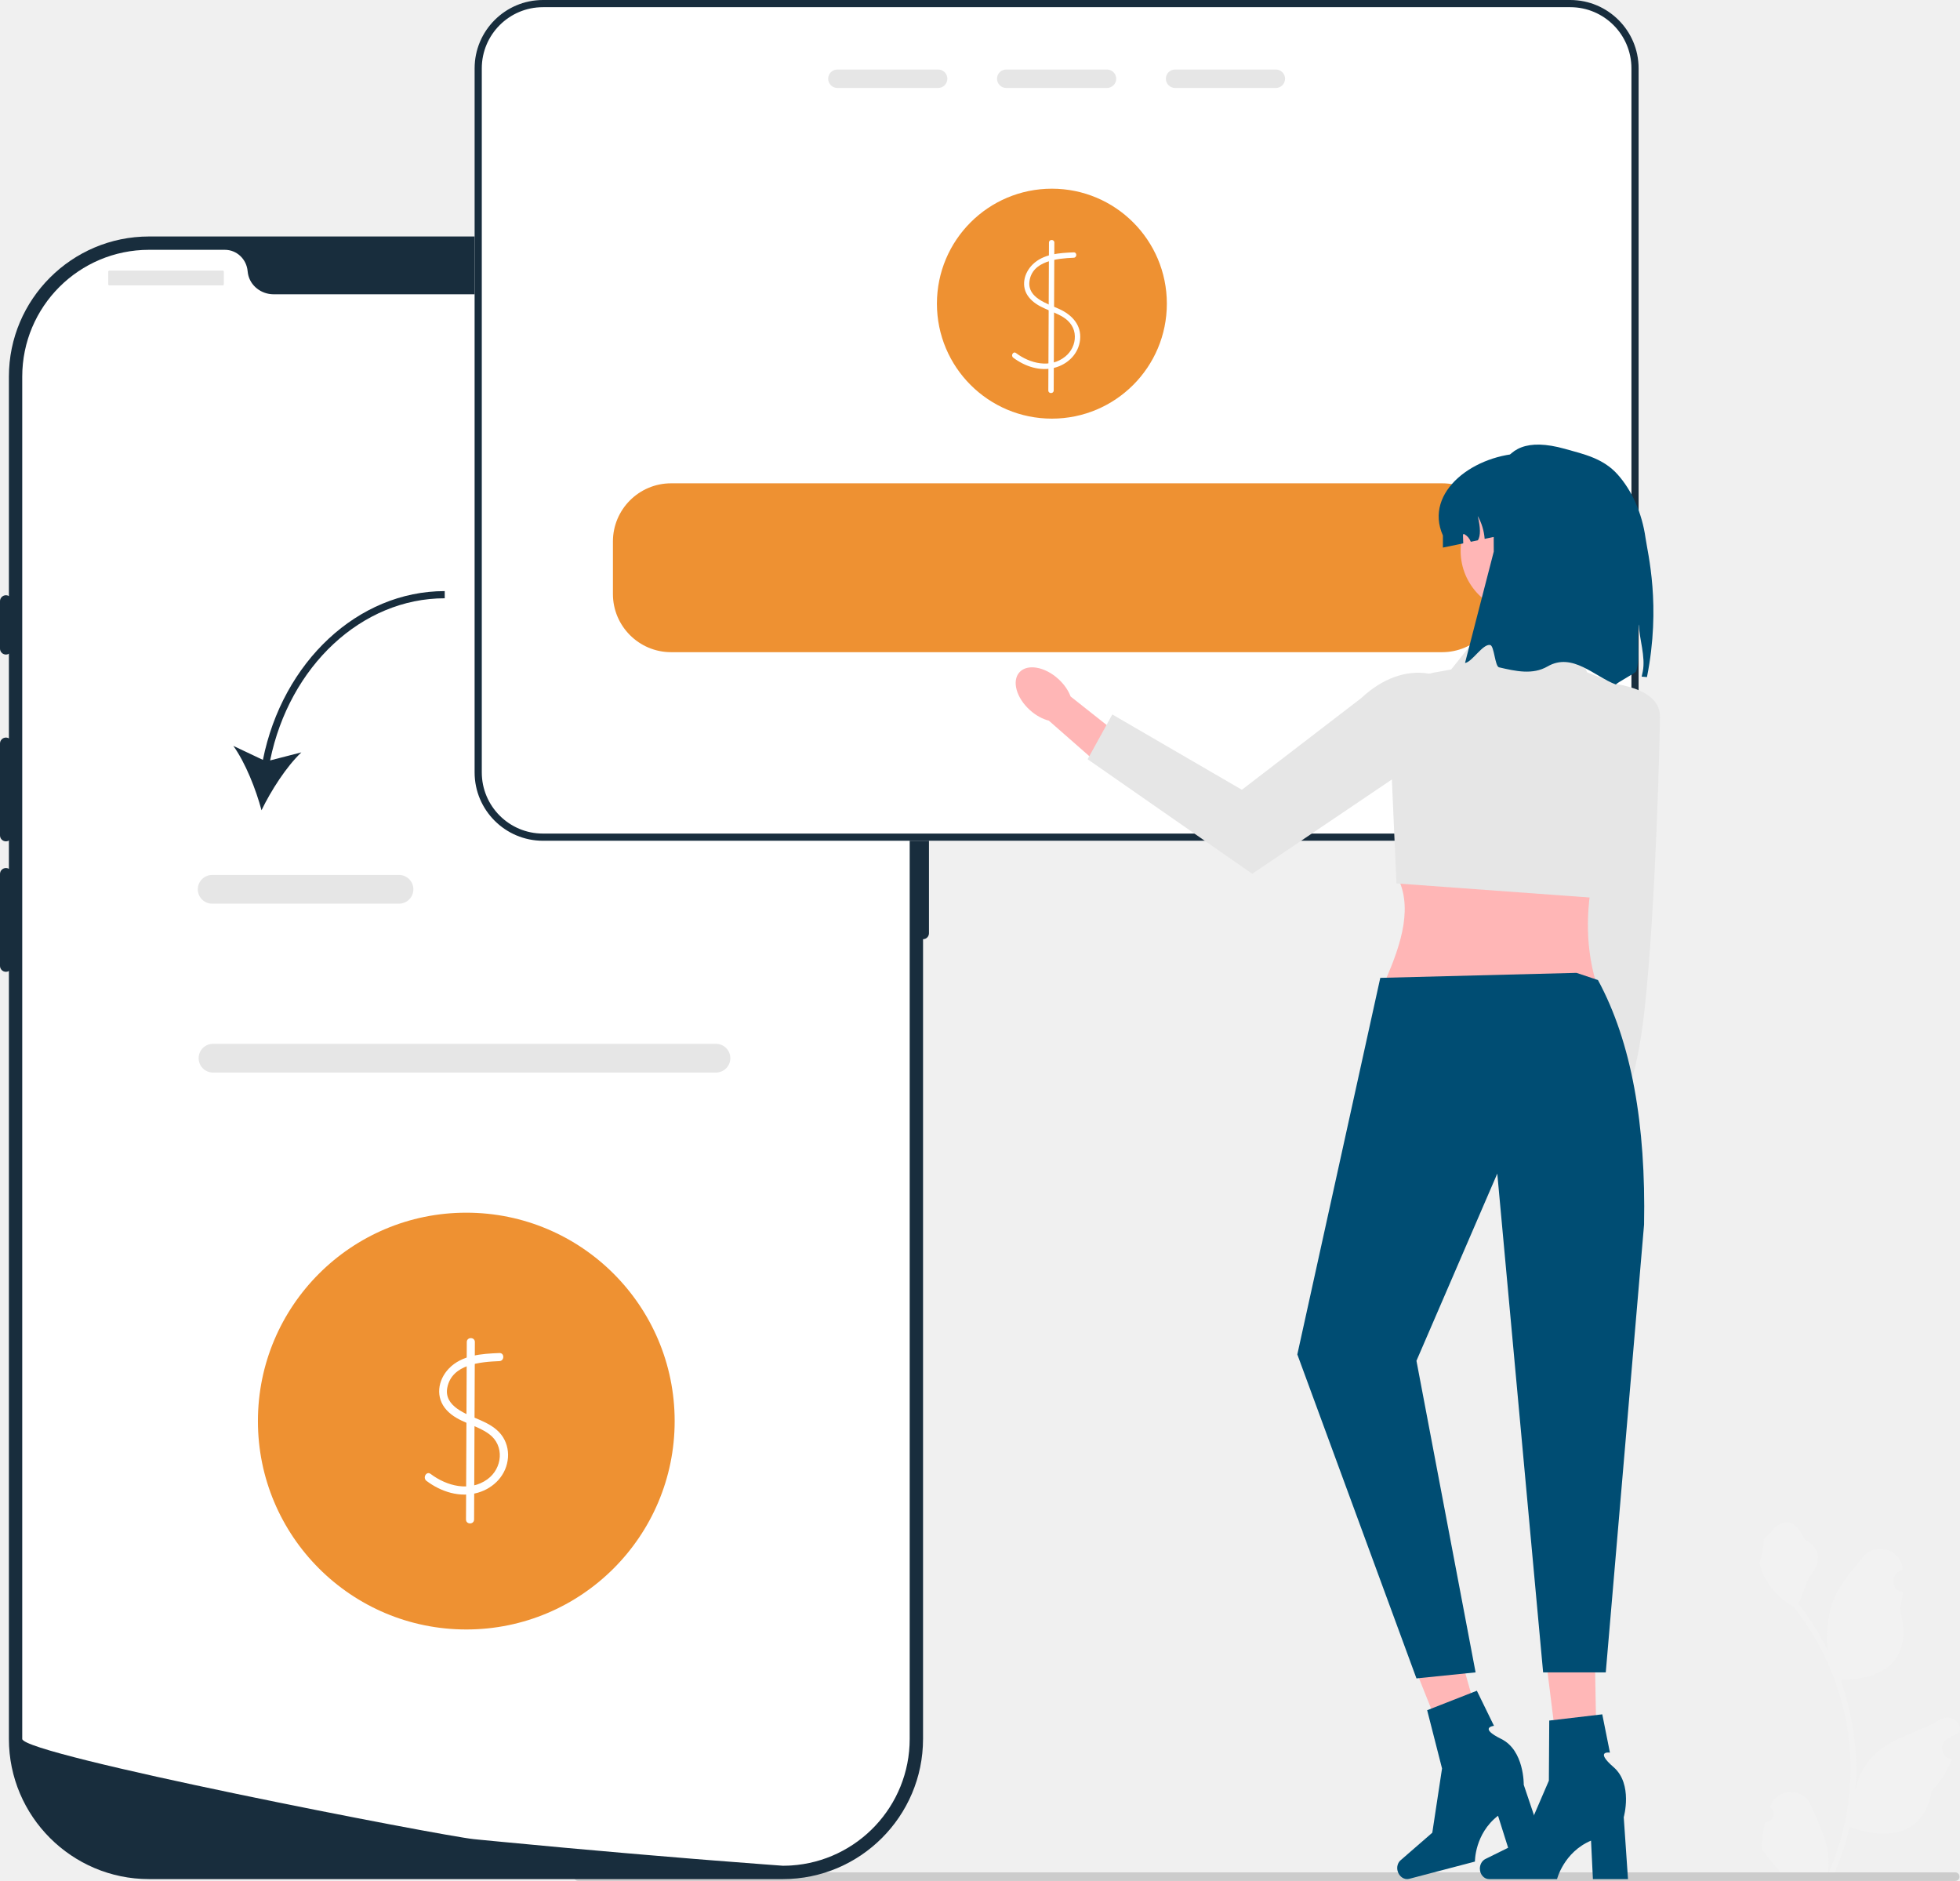
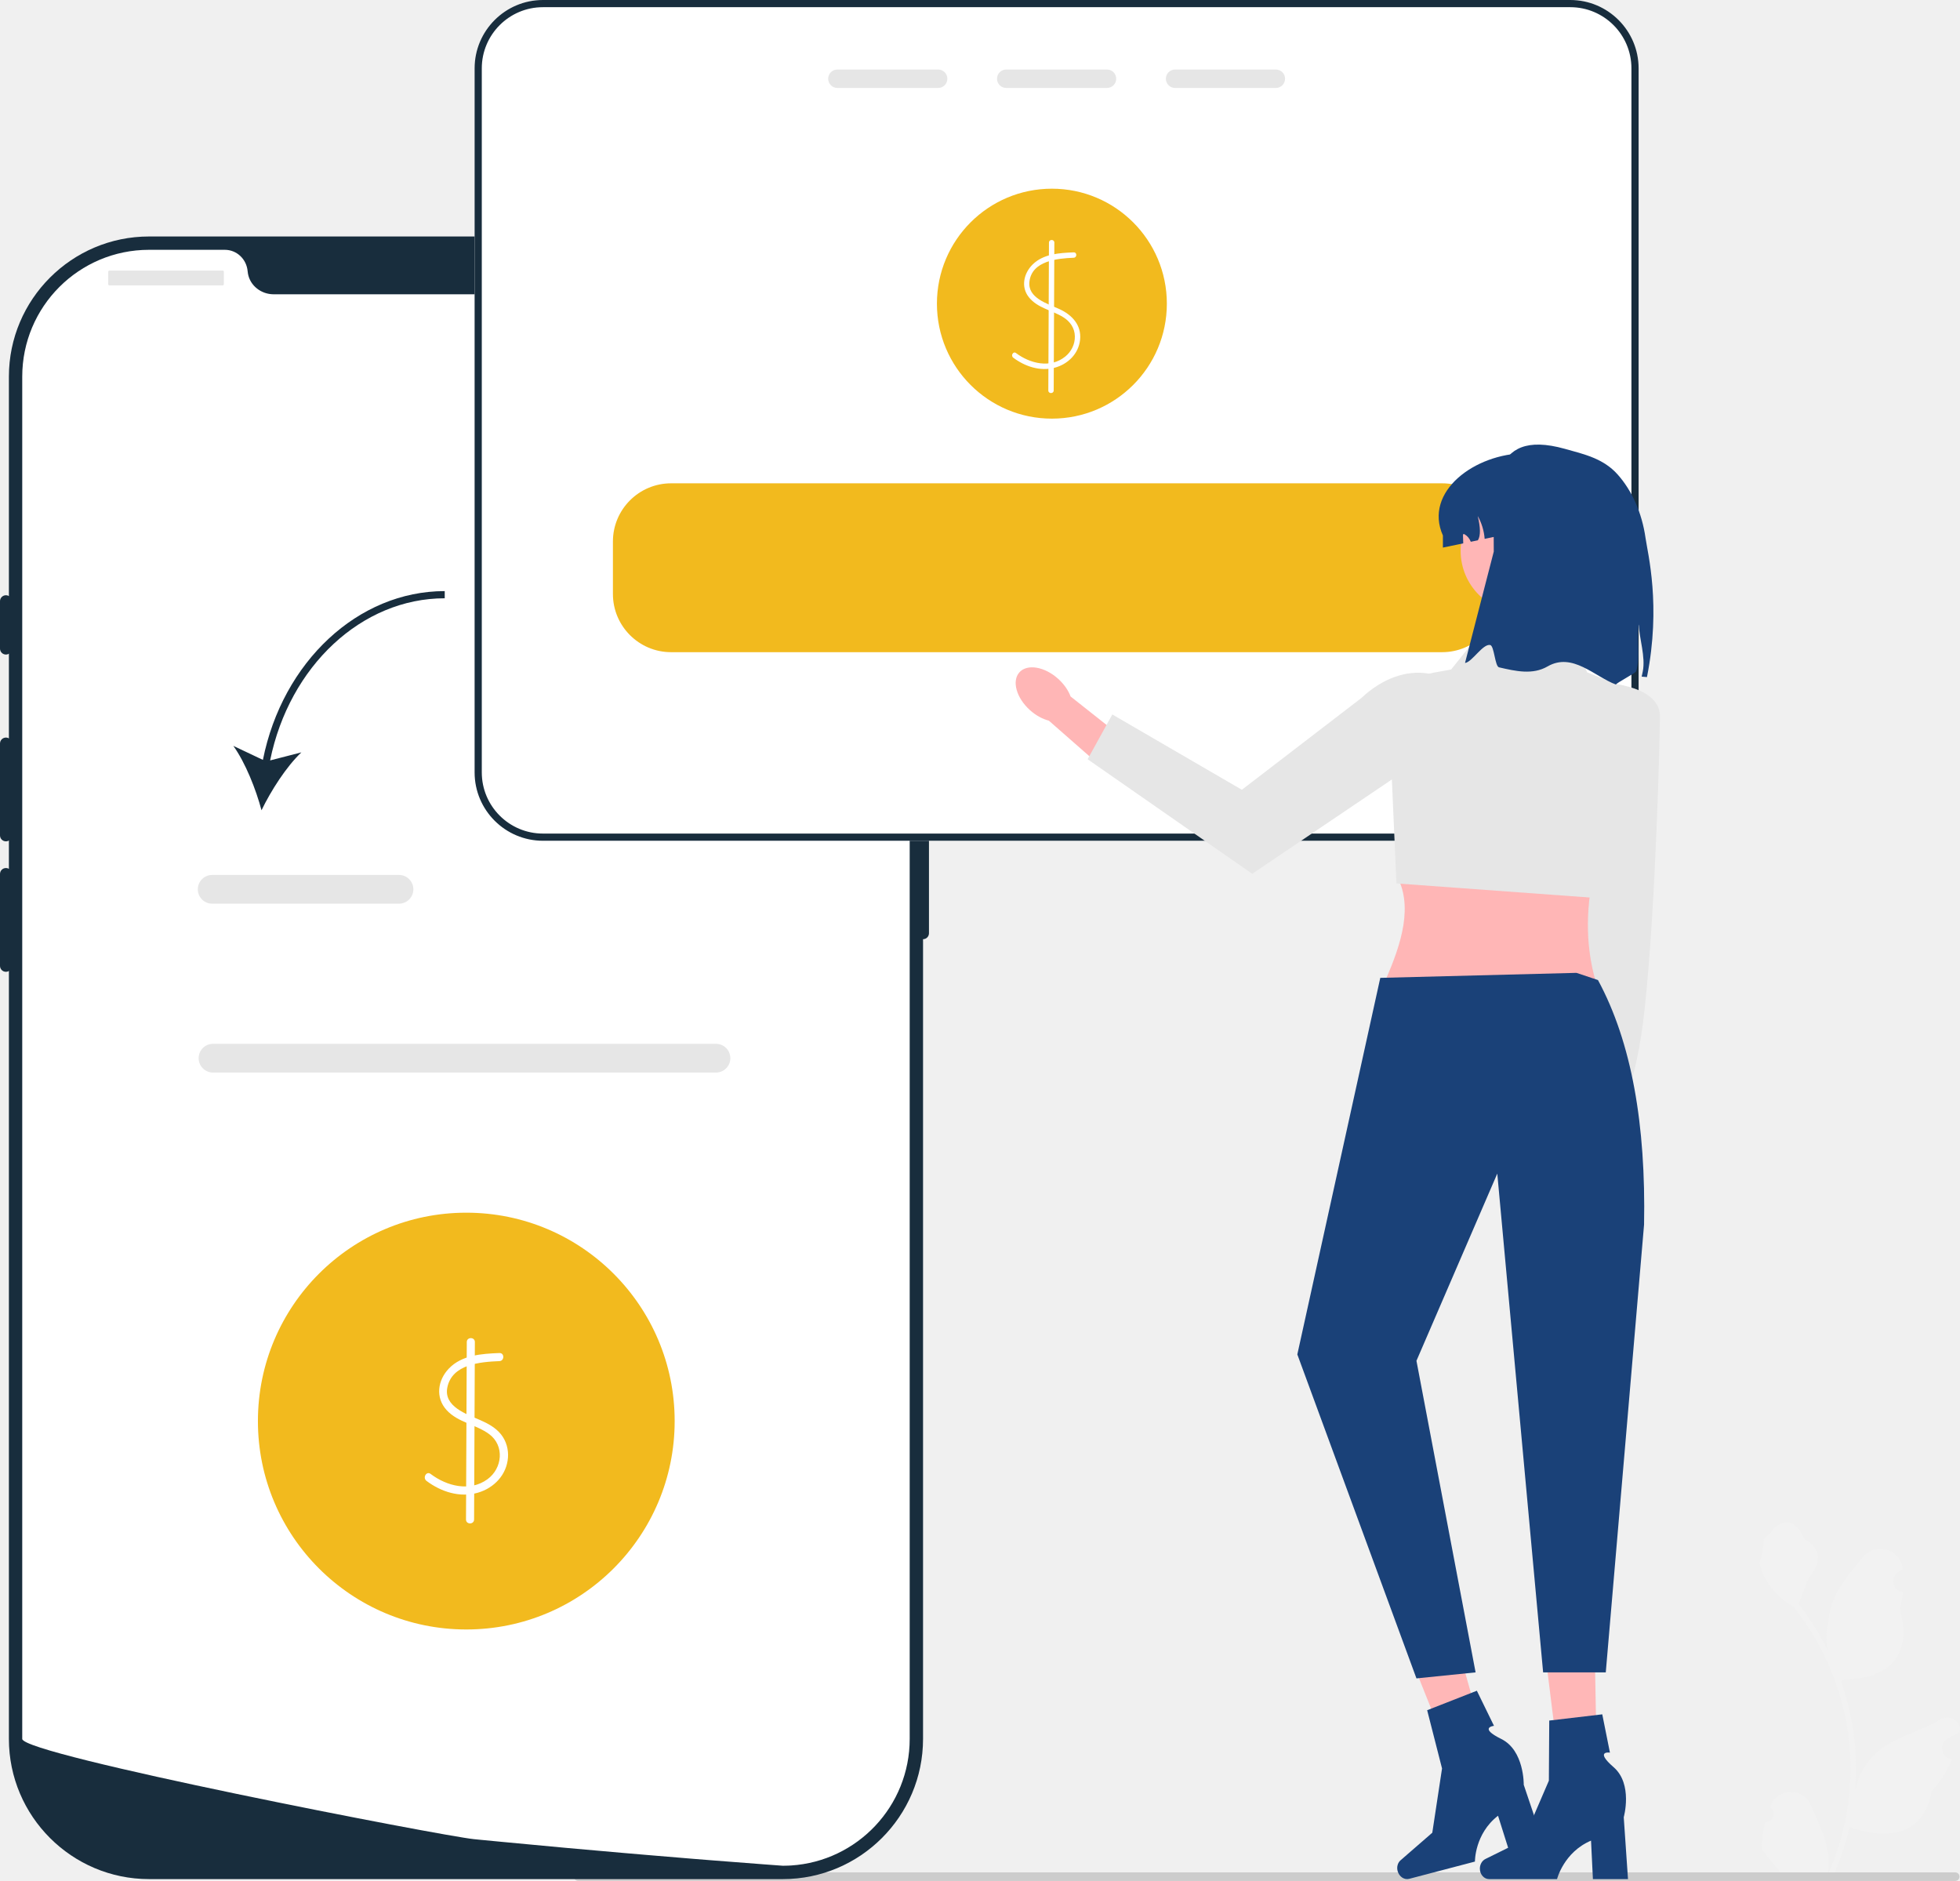
<svg xmlns="http://www.w3.org/2000/svg" width="545.563" height="523.501" viewBox="0 0 545.563 523.501">
  <path d="M491.304,507.168c2.066,.129,3.208-2.437,1.645-3.933l-.155-.618c.02-.05,.041-.099,.062-.148,2.089-4.982,9.17-4.947,11.241,.042,1.839,4.428,4.179,8.864,4.756,13.546,.258,2.067,.142,4.172-.316,6.2,4.308-9.411,6.575-19.687,6.575-30.021,0-2.597-.142-5.193-.433-7.783-.239-2.119-.568-4.224-.995-6.31-2.306-11.277-7.299-22.018-14.5-30.99-3.462-1.892-6.349-4.851-8.093-8.397-.626-1.279-1.117-2.655-1.35-4.056,.394,.052,1.486-5.949,1.188-6.317,.549-.833,1.532-1.247,2.131-2.06,2.982-4.043,7.091-3.337,9.236,2.157,4.582,2.313,4.627,6.148,1.815,9.837-1.789,2.347-2.035,5.522-3.604,8.035,.162,.207,.329,.407,.491,.614,2.961,3.798,5.522,7.88,7.681,12.169-.61-4.766,.291-10.508,1.826-14.21,1.748-4.217,5.025-7.769,7.91-11.415,3.466-4.379,10.573-2.468,11.184,3.083,.006,.054,.012,.107,.017,.161-.429,.242-.848,.499-1.259,.77-2.339,1.547-1.531,5.174,1.241,5.602l.063,.01c-.155,1.544-.42,3.074-.807,4.579,3.702,14.316-4.29,19.53-15.701,19.764-.252,.129-.497,.258-.749,.381,1.156,3.255,2.08,6.594,2.764,9.979,.614,2.99,1.04,6.013,1.279,9.049,.297,3.83,.271,7.68-.052,11.503l.019-.136c.82-4.211,3.107-8.145,6.427-10.87,4.946-4.063,11.933-5.559,17.268-8.824,2.568-1.572,5.859,.459,5.411,3.437l-.022,.143c-.794,.323-1.569,.698-2.319,1.117-.429,.242-.848,.499-1.259,.77-2.339,1.547-1.531,5.174,1.241,5.602l.063,.01c.045,.006,.084,.013,.129,.019-1.363,3.236-3.262,6.239-5.639,8.829-2.315,12.497-12.256,13.683-22.89,10.044h-.006c-1.163,5.064-2.861,10.011-5.044,14.726h-18.02c-.065-.2-.123-.407-.181-.607,1.666,.103,3.346,.006,4.986-.297-1.337-1.641-2.674-3.294-4.011-4.935-.032-.032-.058-.065-.084-.097-.678-.84-1.363-1.673-2.041-2.512l-0-.001c-.042-2.578,.267-5.147,.879-7.64l.001-0Z" fill="#f2f2f2" />
  <path d="M159.753,522.311c0,.66,.53,1.19,1.19,1.19h383.29c.66,0,1.19-.53,1.19-1.19,0-.66-.53-1.19-1.19-1.19H160.943c-.66,0-1.19,.53-1.19,1.19Z" fill="#ccc" />
  <g>
    <path d="M217.914,522.994H41.489c-21.512,0-39.013-17.501-39.013-39.014V104.831c0-21.512,17.501-39.013,39.013-39.013H217.914c21.512,0,39.013,17.501,39.013,39.013V483.98c0,21.512-17.501,39.014-39.013,39.014Z" fill="#182d3d" />
    <path d="M256.927,205.281c-.91,0-1.65,.74-1.65,1.65v52.815c0,.91,.74,1.65,1.65,1.65s1.65-.74,1.65-1.65v-52.815c0-.91-.74-1.65-1.65-1.65Z" fill="#182d3d" />
    <path d="M253.213,104.831V483.973c0,18.724-14.573,34.041-33.001,35.229h-.008c-.272,.017-.545,.033-.825,.041-.487,.025-.974,.033-1.469,.033,0,0-1.816-.132-5.133-.38-3.35-.248-8.227-.619-14.309-1.106-1.824-.14-3.747-.297-5.777-.462-4.044-.33-8.483-.693-13.245-1.106-1.898-.157-3.862-.33-5.867-.503-10.249-.883-21.728-1.915-33.834-3.086-2.047-.19-4.11-.388-6.189-.594-.545-.058-1.098-.107-1.65-.165-8.632-.85-125.716-23.478-125.716-27.901V104.831c0-19.5,15.803-35.303,35.303-35.303h21.076c3.367,0,6.074,2.624,6.363,5.983,.025,.223,.05,.446,.091,.668,.611,3.375,3.705,5.727,7.138,5.727h107.082c3.433,0,6.528-2.352,7.138-5.727,.041-.223,.066-.446,.091-.668,.289-3.359,2.996-5.983,6.362-5.983h21.076c19.5,0,35.303,15.803,35.303,35.303Z" fill="#fff" />
    <path d="M1.65,165.67c-.91,0-1.65,.74-1.65,1.65v13.204c0,.91,.74,1.65,1.65,1.65s1.65-.74,1.65-1.65v-13.204c0-.91-.74-1.65-1.65-1.65Z" fill="#182d3d" />
    <path d="M1.65,205.281c-.91,0-1.65,.74-1.65,1.65v25.582c0,.91,.74,1.65,1.65,1.65s1.65-.74,1.65-1.65v-25.582c0-.91-.74-1.65-1.65-1.65Z" fill="#182d3d" />
    <path d="M1.65,241.591c-.91,0-1.65,.74-1.65,1.65v25.582c0,.91,.74,1.65,1.65,1.65s1.65-.74,1.65-1.65v-25.582c0-.91-.74-1.65-1.65-1.65Z" fill="#182d3d" />
    <rect x="30.121" y="75.308" width="32.184" height="4.126" rx=".31" ry=".31" fill="#e6e6e6" />
    <circle cx="202.049" cy="76.133" r="3.301" fill="#e6e6e6" />
    <circle cx="211.127" cy="76.133" r="3.301" fill="#e6e6e6" />
    <circle cx="220.204" cy="76.133" r="3.301" fill="#e6e6e6" />
  </g>
  <path d="M199.289,298.516H59.289c-2.206,0-4-1.794-4-4s1.794-4,4-4H199.289c2.206,0,4,1.794,4,4s-1.794,4-4,4Z" fill="#e6e6e6" />
-   <circle cx="129.791" cy="395.516" r="58" fill="#ee9132" />
+   <circle cx="129.791" cy="395.516" r="58" fill="#f2ba1e" />
  <path d="M139.009,376.578c-4.895,.201-10.429,.537-14.046,4.293-3.143,3.263-3.832,8.105-.645,11.589,3.196,3.493,8.165,3.965,11.848,6.69,4.326,3.2,3.692,9.529-.494,12.562-4.936,3.576-11.309,1.909-15.822-1.494-1.156-.872-2.279,1.081-1.136,1.943,4.043,3.048,9.319,4.745,14.317,3.287,4.511-1.316,8.009-4.995,8.364-9.78,.17-2.284-.48-4.601-1.9-6.404-1.499-1.903-3.658-3.074-5.841-4.027-3.757-1.641-10.227-3.763-9.134-9.104,1.324-6.474,9.204-7.087,14.487-7.304,1.443-.059,1.45-2.31,0-2.25h0Z" fill="#fff" />
  <path d="M129.928,373.516l-.216,49.393c-.006,1.448,2.244,1.45,2.25,0l.216-49.393c.006-1.448-2.244-1.45-2.25,0h0Z" fill="#fff" />
  <path d="M437.086,0H151.126c-10.49,0-19.02,8.53-19.02,19.02V214.98c0,10.49,8.53,19.02,19.02,19.02H437.086c10.49,0,19.02-8.53,19.02-19.02V19.02c0-10.49-8.53-19.02-19.02-19.02Z" fill="#fff" />
-   <circle cx="292.791" cy="84.516" r="32" fill="#ee9132" />
+   <circle cx="292.791" cy="84.516" r="32" fill="#f2ba1e" />
  <path d="M298.861,70.236c-3.961,.163-8.42,.414-11.417,3.362-2.482,2.442-3.35,6.243-1.069,9.118,2.401,3.027,6.395,3.601,9.53,5.536,1.948,1.202,3.239,3.024,3.281,5.364,.039,2.191-.972,4.239-2.663,5.612-4.148,3.37-9.805,1.975-13.729-.972-.772-.58-1.521,.722-.757,1.295,3.25,2.441,7.435,3.858,11.479,2.808,3.723-.967,6.721-3.895,7.125-7.808,.425-4.124-2.283-6.932-5.794-8.544-3.21-1.473-8.839-3.042-8.308-7.616,.675-5.817,7.795-6.469,12.323-6.655,.962-.04,.967-1.54,0-1.5h0Z" fill="#fff" />
  <path d="M291.977,67.516l-.18,41.158c-.004,.965,1.496,.967,1.5,0l.18-41.158c.004-.965-1.496-.967-1.5,0h0Z" fill="#fff" />
  <path d="M437.086,0H151.126c-10.49,0-19.02,8.53-19.02,19.02V214.98c0,10.49,8.53,19.02,19.02,19.02H437.086c10.49,0,19.02-8.53,19.02-19.02V19.02c0-10.49-8.53-19.02-19.02-19.02Zm17.02,214.98c0,9.39-7.63,17.02-17.02,17.02H151.126c-9.39,0-17.02-7.63-17.02-17.02V19.02c0-9.39,7.63-17.02,17.02-17.02H437.086c9.39,0,17.02,7.63,17.02,17.02V214.98Z" fill="#182d3d" />
  <g>
    <path d="M261.136,19.35h-28.06c-1.41,0-2.56,1.15-2.56,2.56,0,1.42,1.15,2.57,2.56,2.57h28.06c1.41,0,2.56-1.15,2.56-2.57,0-1.41-1.15-2.56-2.56-2.56Z" fill="#e6e6e6" />
    <path d="M308.136,19.35h-28.06c-1.41,0-2.56,1.15-2.56,2.56,0,1.42,1.15,2.57,2.56,2.57h28.06c1.41,0,2.56-1.15,2.56-2.57,0-1.41-1.15-2.56-2.56-2.56Z" fill="#e6e6e6" />
    <path d="M355.136,19.35h-28.06c-1.41,0-2.56,1.15-2.56,2.56,0,1.42,1.15,2.57,2.56,2.57h28.06c1.41,0,2.56-1.15,2.56-2.57,0-1.41-1.15-2.56-2.56-2.56Z" fill="#e6e6e6" />
  </g>
-   <path d="M401.416,134.516H186.796c-8.93,0-16.19,7.26-16.19,16.19v14.62c0,8.93,7.26,16.19,16.19,16.19h214.62c8.93,0,16.19-7.26,16.19-16.19v-14.62c0-8.93-7.26-16.19-16.19-16.19Z" fill="#ee9132" />
+   <path d="M401.416,134.516H186.796c-8.93,0-16.19,7.26-16.19,16.19v14.62c0,8.93,7.26,16.19,16.19,16.19h214.62c8.93,0,16.19-7.26,16.19-16.19v-14.62c0-8.93-7.26-16.19-16.19-16.19Z" fill="#f2ba1e" />
  <path d="M73.179,211.492l-8.23-3.899c3.376,4.711,6.284,12.068,7.841,17.922,2.637-5.453,6.887-12.126,11.094-16.112l-8.698,2.238c5.36-26.268,25.519-45.126,48.604-45.126v-2c-24.113,0-45.139,19.648-50.611,46.976Z" fill="#182d3d" />
  <path d="M111.058,251.516H59.058c-2.206,0-4-1.794-4-4s1.794-4,4-4h52c2.206,0,4,1.794,4,4s-1.794,4-4,4Z" fill="#e6e6e6" />
  <g>
    <polygon points="456.979 238.488 456.454 279.327 446.293 315.732 438.17 312.702 441.776 279.333 441.302 234.176 456.979 238.488" fill="#ffb6b6" />
    <ellipse cx="440.63" cy="320.578" rx="9.634" ry="5.72" transform="translate(46.30757 696.6564) rotate(-79.68097)" fill="#ffb6b6" />
    <path d="M444.648,189.861s17.407,.24,17.392,9.487c-.008,5.221-1.129,52.623-4.25,81.42-2.406,22.207-7,28-7,28l-11-25,4.857-93.906Z" fill="#e6e6e6" />
    <path d="M444.201,273.299h-58.788c4.927-10.995,7.957-21.467,3.221-29.796l55.566-3.221c-2.777,11.244-3.116,22.28,0,33.018Z" fill="#ffb6b6" />
    <path d="M436.953,175.856l-23.354-1.611-9.664,12.08-4.899,.891c-7.344,1.335-12.573,7.889-12.245,15.346l1.906,43.313,55.821,4.07,13.374-56.402-16.106-6.412-4.832-11.274Z" fill="#e6e6e6" />
    <g>
      <path d="M294.531,188.922c1.657,1.491,2.84,3.232,3.465,4.921l16.681,13.203-6.515,7.754-16.22-14.228c-1.745-.443-3.601-1.436-5.258-2.927-3.785-3.405-5.097-8.118-2.93-10.527,2.167-2.409,6.992-1.601,10.777,1.804h0Z" fill="#ffb6b6" />
      <path d="M412.468,200.037v0l-63.916,43.159-45.817-31.884,6.879-12.46,36.06,20.957,33.255-25.534c11.842-11.123,26.684-8.967,33.539,5.762Z" fill="#e6e6e6" />
    </g>
    <circle cx="423.891" cy="153.302" r="17.326" fill="#ffb6b6" />
-     <path d="M447.441,149.046v3.36l-19.54-5.5-14.65,3.07c-.17-2.23-.83-4.42-1.93-6.36,.765,3.112,.851,5.519,.04,6.76l-1.97,.41c-.32-.87-.94-1.63-1.75-2.09-.08-.05-.18-.09-.27-.06-.14,.05-.15,.23-.15,.37,.02,.74,.04,1.48,.07,2.22l-5.66,1.18v-3.36c-5.43-12.218,8.882-22.79,22.91-22.9,6.33-.05,12.05,2.56,16.2,6.7,4.14,4.15,6.7,9.87,6.7,16.2Z" fill="#004D73" />
-     <path d="M458.433,188.444l-1.476-.122c.105-.483,.21-.959,.306-1.441,.818-4.05-.982-9.205-1.115-13.095-.694,4.111,.493,9.168-.736,13.071-.137,.434-5.476,3.232-5.623,3.66-5.909-2.161-12.063-9.066-19.032-5.033-4.121,2.385-8.824,1.34-13.503,.248-1.158-.27-1.319-5.99-2.466-6.215-2.053-.402-5.068,4.797-7,5l8-31c0-16.864-1.562-34.557,19.8-28.594,5.373,1.5,10.69,2.675,14.656,7.11,3.965,4.44,6.789,10.646,7.789,17.713,.603,4.263,4.367,18.739,.397,38.7Z" fill="#004D73" />
+     <path d="M447.441,149.046v3.36l-19.54-5.5-14.65,3.07c-.17-2.23-.83-4.42-1.93-6.36,.765,3.112,.851,5.519,.04,6.76l-1.97,.41c-.32-.87-.94-1.63-1.75-2.09-.08-.05-.18-.09-.27-.06-.14,.05-.15,.23-.15,.37,.02,.74,.04,1.48,.07,2.22l-5.66,1.18v-3.36c-5.43-12.218,8.882-22.79,22.91-22.9,6.33-.05,12.05,2.56,16.2,6.7,4.14,4.15,6.7,9.87,6.7,16.2Z" fill="#1A4178" />
+     <path d="M458.433,188.444l-1.476-.122c.105-.483,.21-.959,.306-1.441,.818-4.05-.982-9.205-1.115-13.095-.694,4.111,.493,9.168-.736,13.071-.137,.434-5.476,3.232-5.623,3.66-5.909-2.161-12.063-9.066-19.032-5.033-4.121,2.385-8.824,1.34-13.503,.248-1.158-.27-1.319-5.99-2.466-6.215-2.053-.402-5.068,4.797-7,5l8-31c0-16.864-1.562-34.557,19.8-28.594,5.373,1.5,10.69,2.675,14.656,7.11,3.965,4.44,6.789,10.646,7.789,17.713,.603,4.263,4.367,18.739,.397,38.7Z" fill="#1A4178" />
    <g>
      <polygon points="444.638 500.18 435.102 500.405 429.786 457.561 443.859 457.228 444.638 500.18" fill="#ffb7b7" />
-       <path d="M411.919,520.077h0c0,1.611,1.143,2.917,2.554,2.917h18.929s1.863-7.488,9.458-10.71l.524,10.71h9.765l-1.183-17.222s2.612-9.214-2.813-13.924c-5.425-4.71-1.031-4.054-1.031-4.054l-2.134-10.659-14.756,1.735-.108,16.732-7.161,16.608-10.503,5.188c-.935,.462-1.54,1.514-1.54,2.677l-0,0Z" fill="#004D73" />
+       <path d="M411.919,520.077h0c0,1.611,1.143,2.917,2.554,2.917h18.929s1.863-7.488,9.458-10.71l.524,10.71h9.765l-1.183-17.222s2.612-9.214-2.813-13.924c-5.425-4.71-1.031-4.054-1.031-4.054l-2.134-10.659-14.756,1.735-.108,16.732-7.161,16.608-10.503,5.188c-.935,.462-1.54,1.514-1.54,2.677l-0,0Z" fill="#1A4178" />
    </g>
    <g>
      <polygon points="415.624 493.198 406.457 495.836 390.443 455.743 403.972 451.85 415.624 493.198" fill="#ffb7b7" />
-       <path d="M389.025,520.746h0c.409,1.558,1.846,2.531,3.21,2.174l18.31-4.803s-.098-7.716,6.43-12.76l3.225,10.227,9.445-2.478-5.515-16.358s.189-9.575-6.254-12.754c-6.443-3.179-2.026-3.66-2.026-3.66l-4.769-9.769-13.833,5.423,4.141,16.212-2.712,17.882-8.843,7.684c-.787,.684-1.105,1.855-.81,2.981l-0,0Z" fill="#004D73" />
+       <path d="M389.025,520.746h0c.409,1.558,1.846,2.531,3.21,2.174l18.31-4.803s-.098-7.716,6.43-12.76l3.225,10.227,9.445-2.478-5.515-16.358s.189-9.575-6.254-12.754c-6.443-3.179-2.026-3.66-2.026-3.66l-4.769-9.769-13.833,5.423,4.141,16.212-2.712,17.882-8.843,7.684c-.787,.684-1.105,1.855-.81,2.981l-0,0Z" fill="#1A4178" />
    </g>
-     <path d="M438.791,270.768l6,2c9.381,17.326,13.358,40.334,12.831,68.078l-10.658,124.611h-17.437l-12.76-138.822-22.5,52.105,16.462,86.717-16.462,1.678-33.158-90.172,23.092-104.802,54.589-1.395Z" fill="#004D73" />
+     <path d="M438.791,270.768l6,2c9.381,17.326,13.358,40.334,12.831,68.078l-10.658,124.611h-17.437l-12.76-138.822-22.5,52.105,16.462,86.717-16.462,1.678-33.158-90.172,23.092-104.802,54.589-1.395Z" fill="#1A4178" />
  </g>
</svg>
